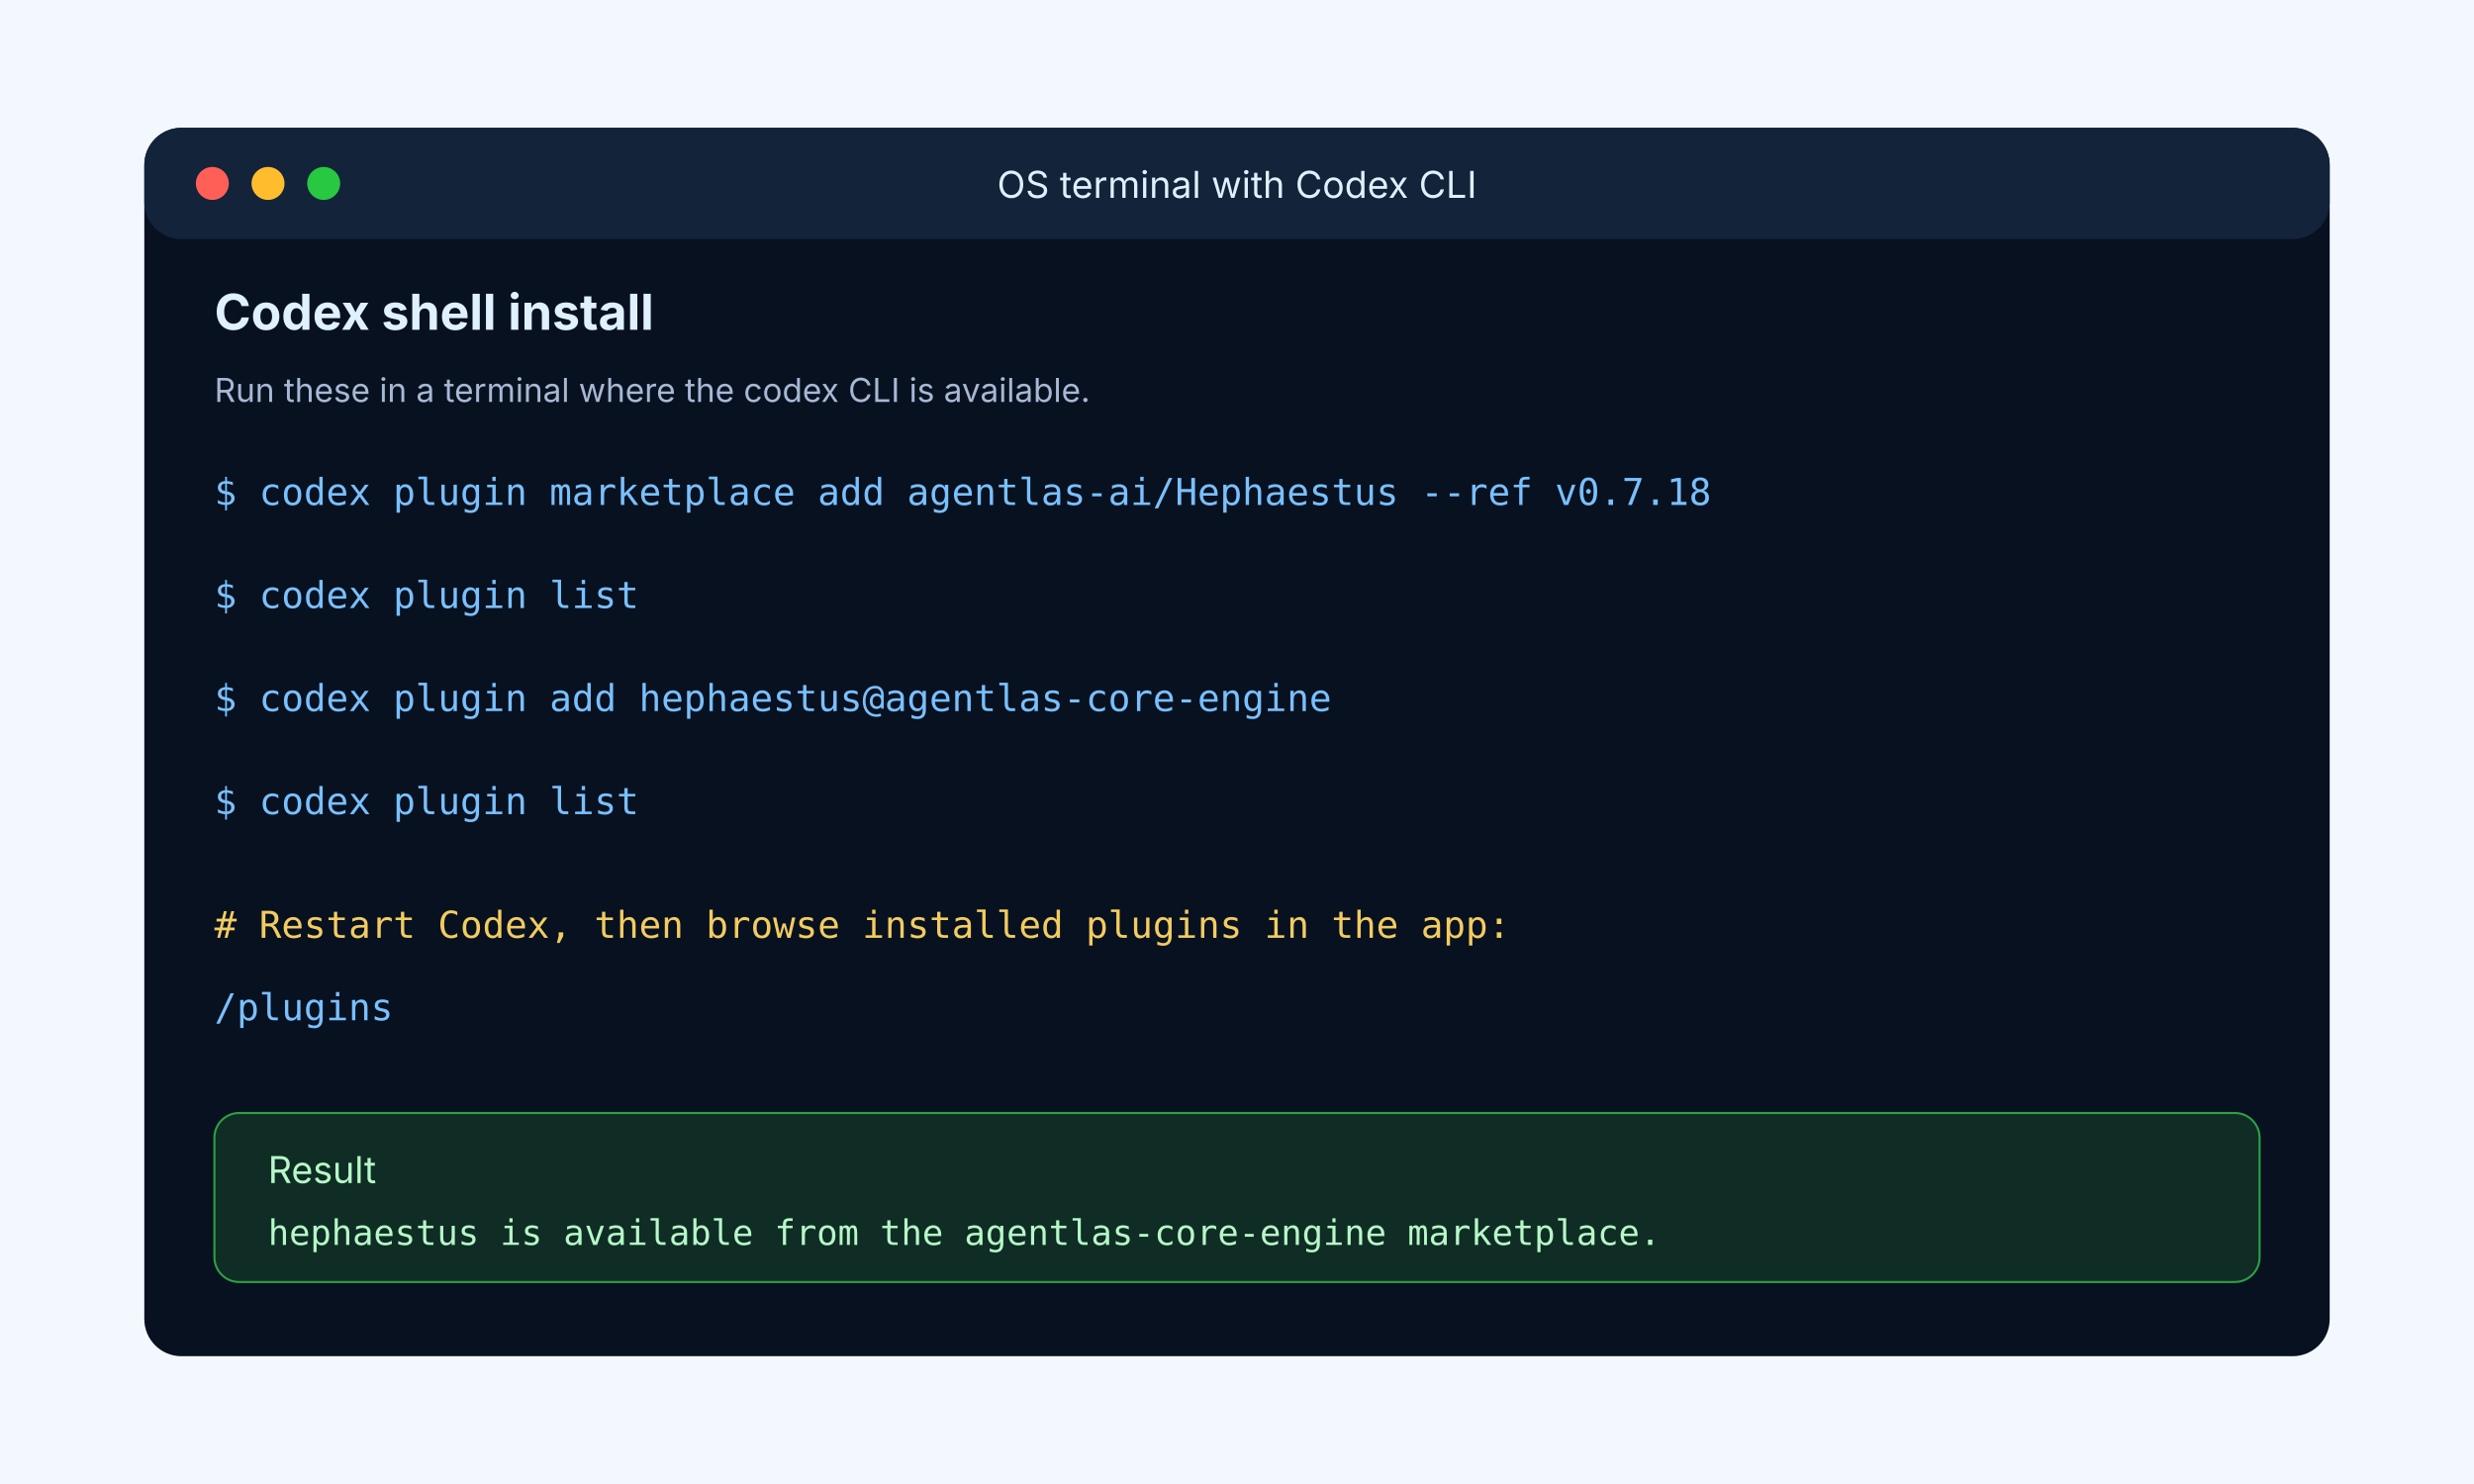
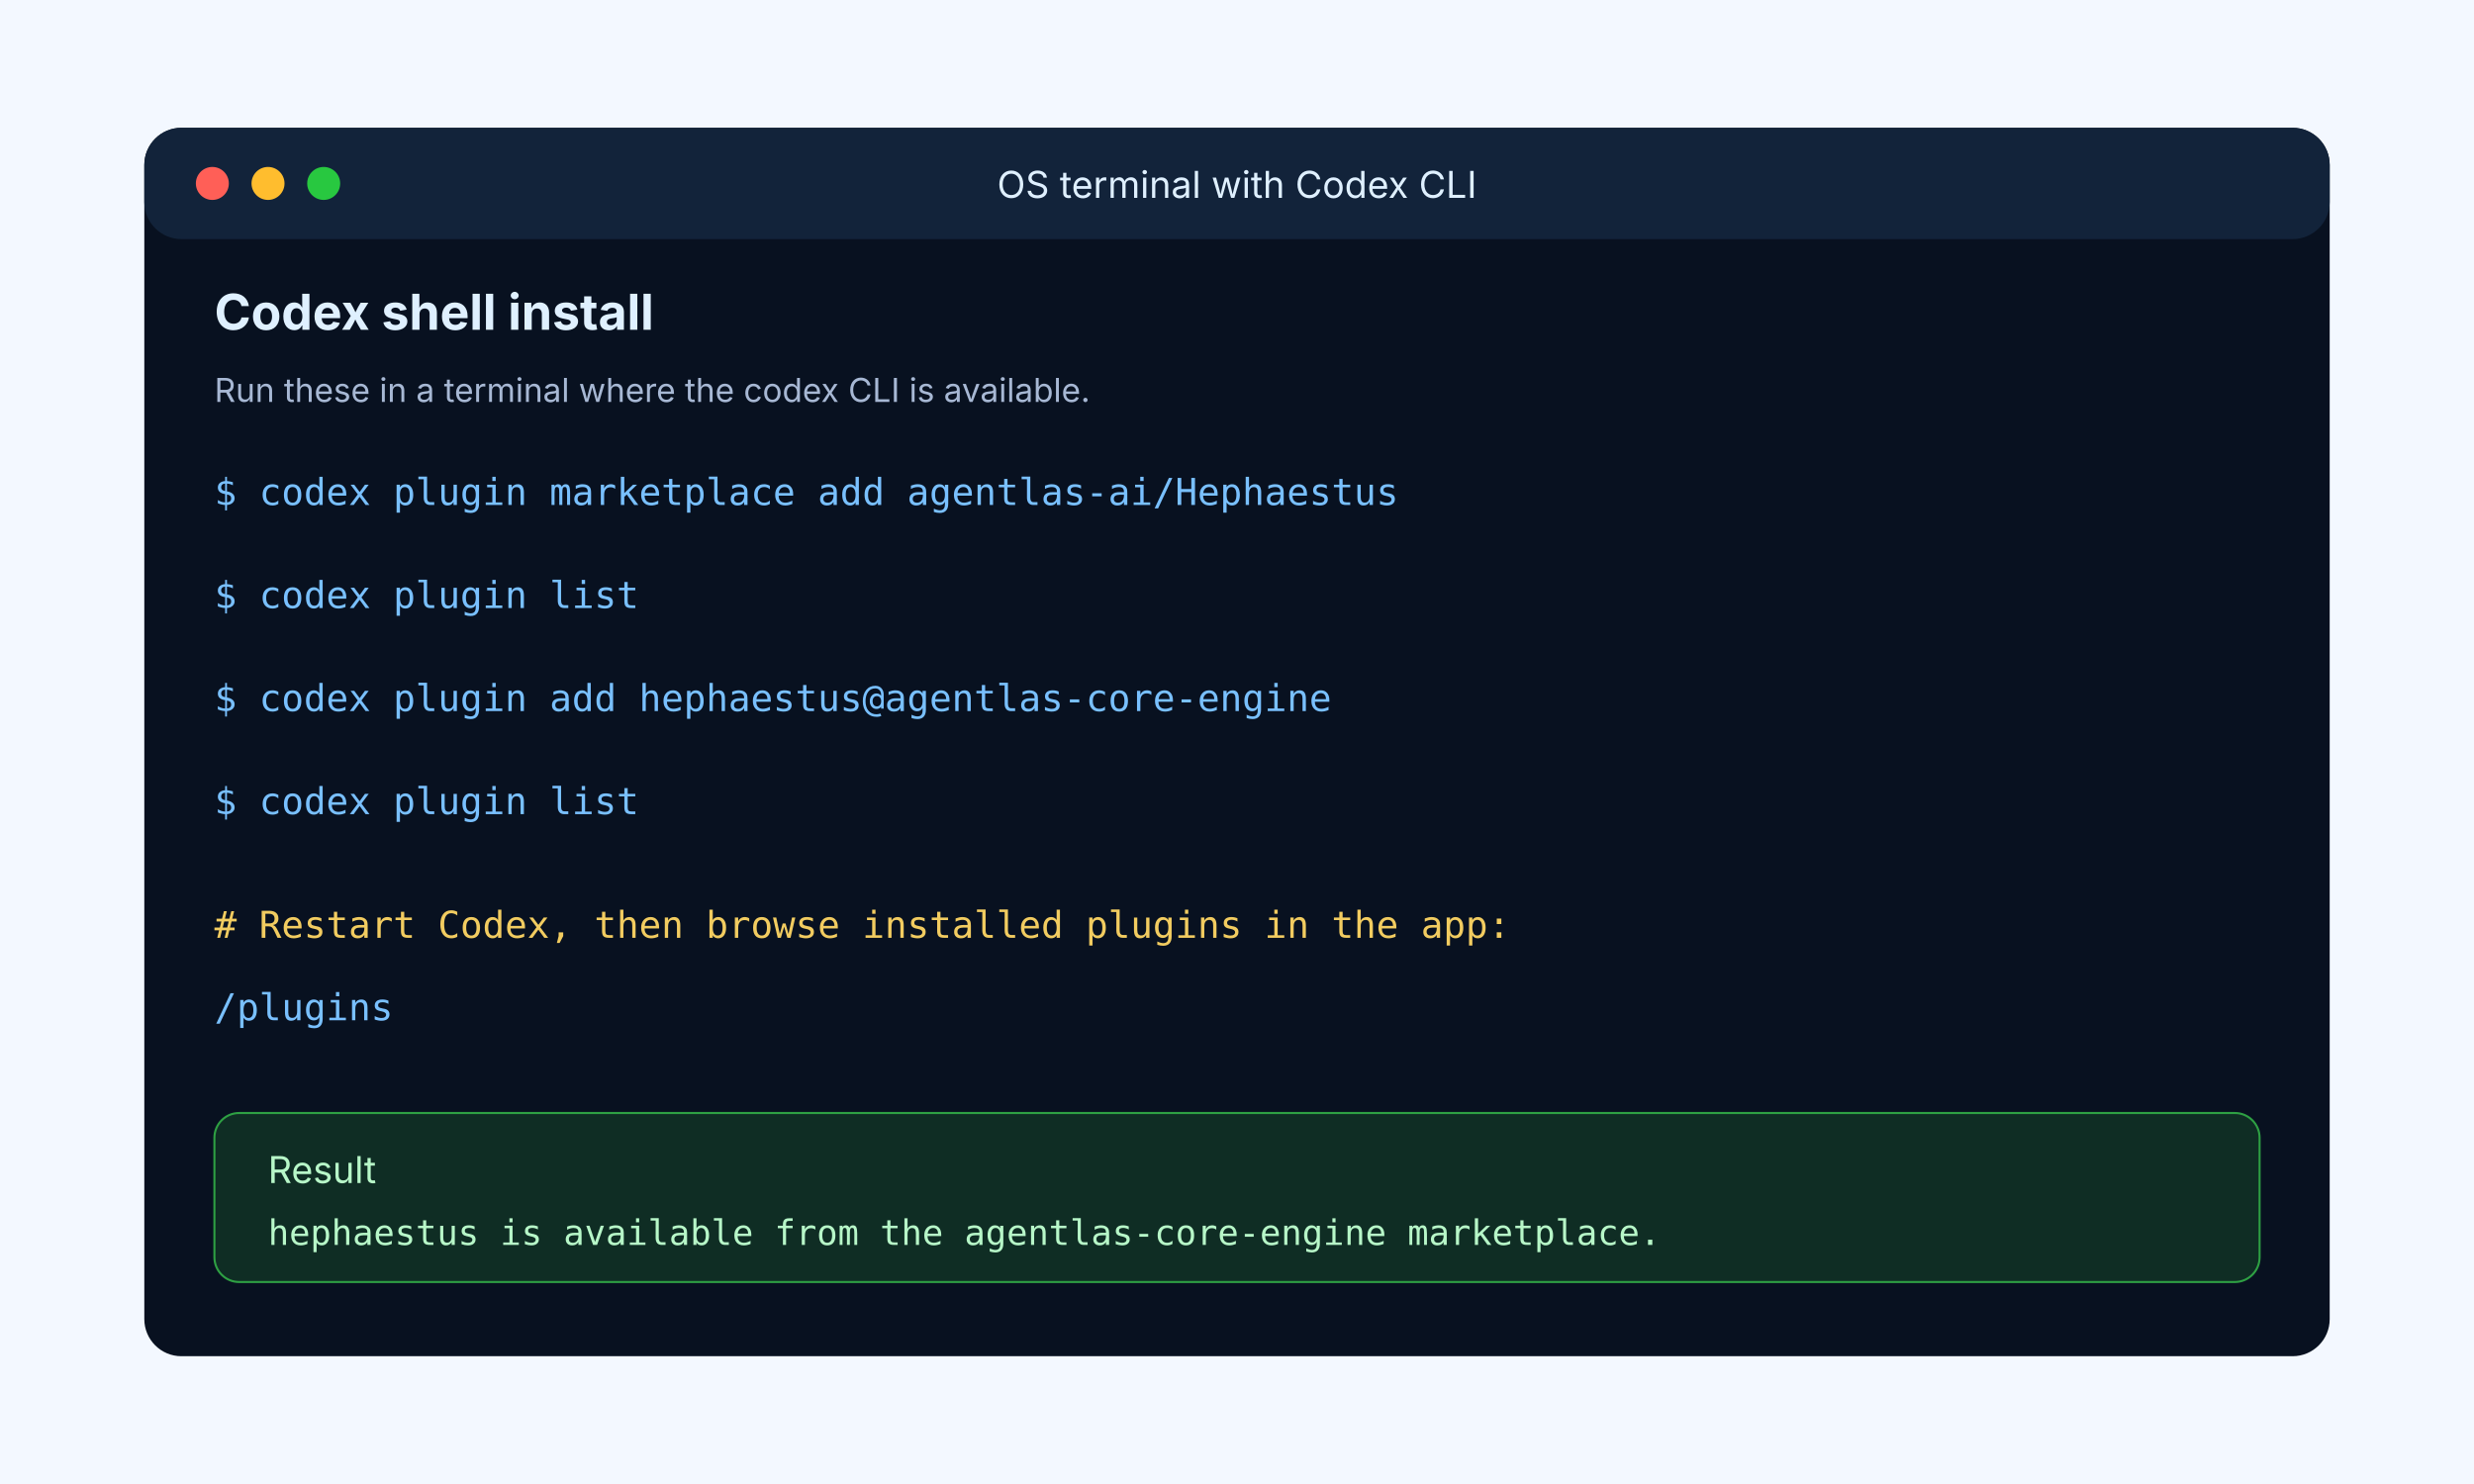
<svg xmlns="http://www.w3.org/2000/svg" width="1200" height="720" viewBox="0 0 1200 720" role="img" aria-labelledby="title desc">
  <rect width="1200" height="720" fill="#f3f8ff" />
  <rect x="70" y="62" width="1060" height="596" rx="18" fill="#081120" />
  <rect x="70" y="62" width="1060" height="54" rx="18" fill="#12233a" />
  <circle cx="103" cy="89" r="8" fill="#ff5f57" />
  <circle cx="130" cy="89" r="8" fill="#ffbd2e" />
  <circle cx="157" cy="89" r="8" fill="#28c840" />
  <text x="600" y="96" text-anchor="middle" font-family="Inter, Arial, sans-serif" font-size="18" fill="#dff0ff">OS terminal with Codex CLI</text>
  <text x="104" y="160" font-family="Inter, Arial, sans-serif" font-size="24" font-weight="700" fill="#dff0ff">Codex shell install</text>
  <text x="104" y="195" font-family="Inter, Arial, sans-serif" font-size="16" fill="#a7b8d4">Run these in a terminal where the codex CLI is available.</text>
  <g font-family="Menlo, Consolas, monospace" font-size="18">
-     <text x="104" y="245" fill="#79c0ff">$ codex plugin marketplace add agentlas-ai/Hephaestus --ref v0.7.18</text>
+     <text x="104" y="245" fill="#79c0ff">$ codex plugin marketplace add agentlas-ai/Hephaestus</text>
    <text x="104" y="295" fill="#79c0ff">$ codex plugin list</text>
    <text x="104" y="345" fill="#79c0ff">$ codex plugin add hephaestus@agentlas-core-engine</text>
    <text x="104" y="395" fill="#79c0ff">$ codex plugin list</text>
    <text x="104" y="455" fill="#f2cc60"># Restart Codex, then browse installed plugins in the app:</text>
    <text x="104" y="495" fill="#79c0ff">/plugins</text>
  </g>
  <rect x="104" y="540" width="992" height="82" rx="12" fill="#0f2d24" stroke="#2ea043" />
  <text x="130" y="574" font-family="Inter, Arial, sans-serif" font-size="18" fill="#b7f7c8">Result</text>
  <text x="130" y="604" font-family="Menlo, Consolas, monospace" font-size="17" fill="#b7f7c8">hephaestus is available from the agentlas-core-engine marketplace.</text>
</svg>
